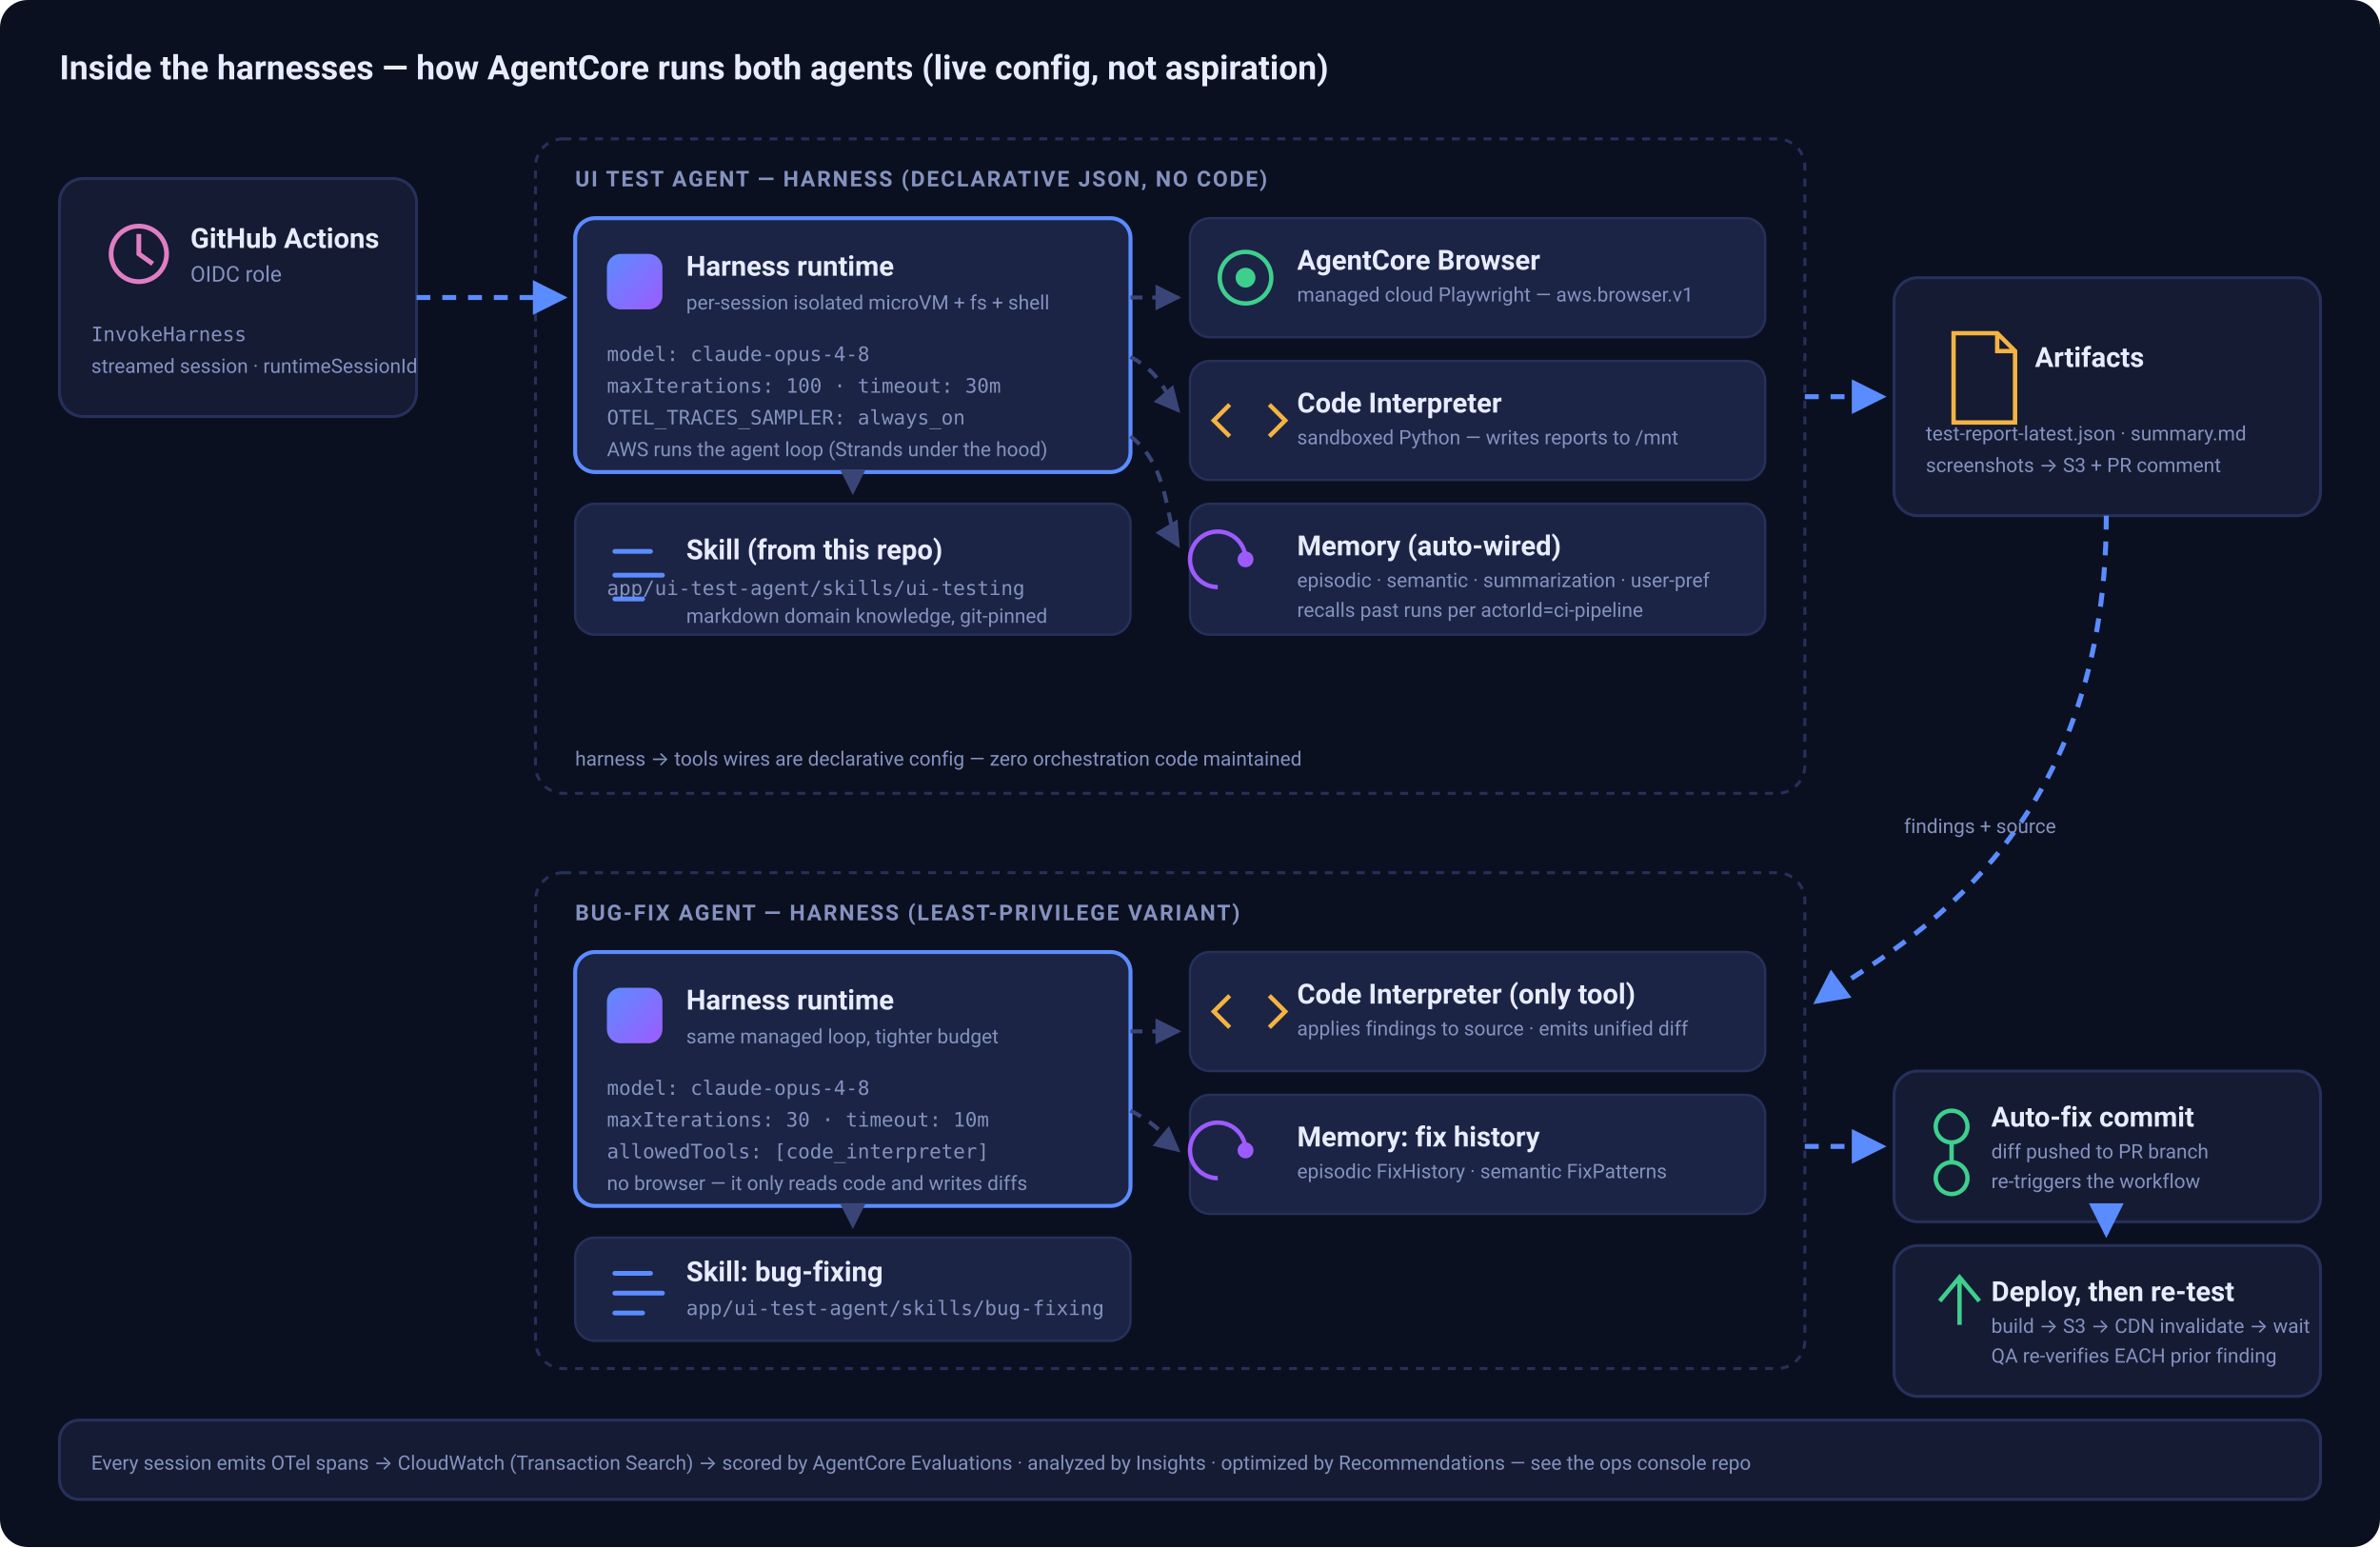
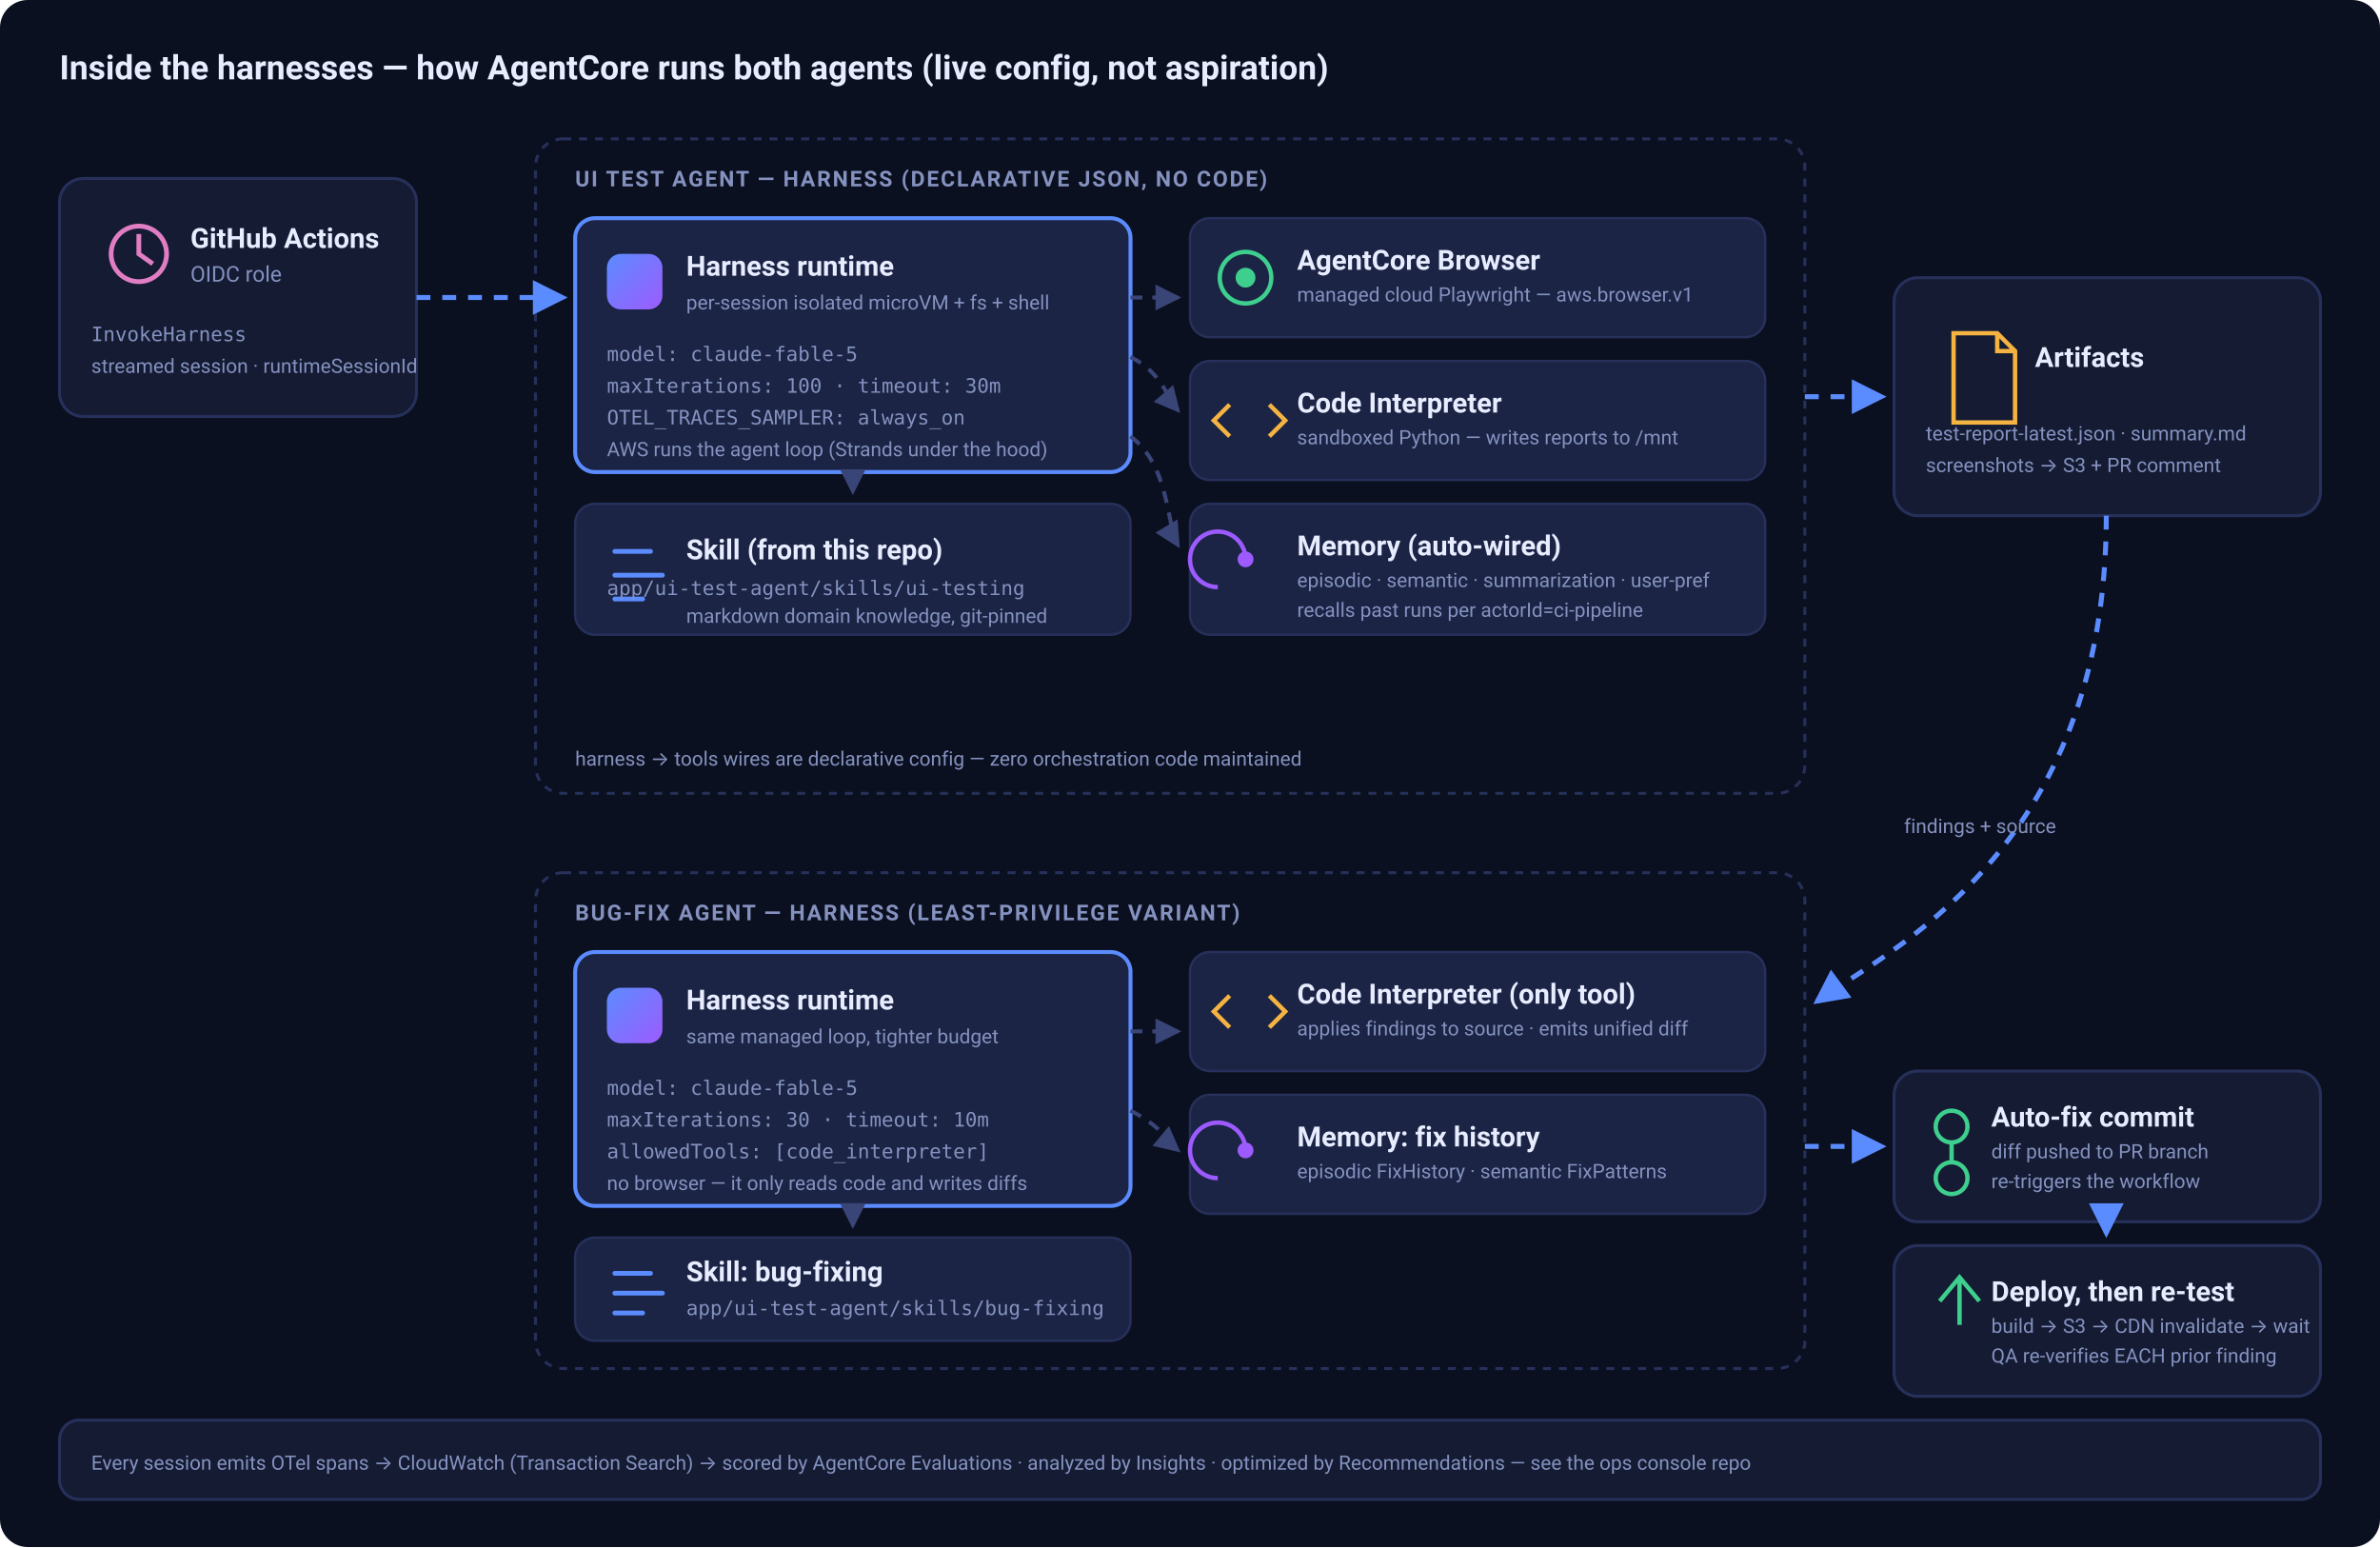
<svg xmlns="http://www.w3.org/2000/svg" viewBox="0 0 1200 780" font-family="system-ui,-apple-system,'Segoe UI',Roboto,sans-serif">
  <defs>
    <marker id="ah" viewBox="0 0 8 8" refX="7" refY="4" markerWidth="7" markerHeight="7" orient="auto">
      <path d="M0,0 L8,4 L0,8 Z" fill="#5b8cff" />
    </marker>
    <marker id="ah2" viewBox="0 0 8 8" refX="7" refY="4" markerWidth="6.5" markerHeight="6.5" orient="auto">
      <path d="M0,0 L8,4 L0,8 Z" fill="#3a4577" />
    </marker>
    <linearGradient id="logo" x1="0" y1="0" x2="1" y2="1">
      <stop offset="0" stop-color="#5b8cff" />
      <stop offset="1" stop-color="#9d5bff" />
    </linearGradient>
    <style>
      .card { fill:#141b33; stroke:#26305a; stroke-width:1.5; }
      .inner { fill:#1b2444; stroke:#26305a; stroke-width:1.2; }
      .hl { fill:#1b2444; stroke:#5b8cff; stroke-width:2; }
      .title { fill:#e7ecff; font-size:14px; font-weight:650; }
      .sub { fill:#8592c0; font-size:11px; }
      .tiny { fill:#8592c0; font-size:10px; }
      .mono { fill:#8592c0; font-size:10px; font-family:ui-monospace,Menlo,monospace; }
      .grp { fill:none; stroke:#26305a; stroke-width:1.5; stroke-dasharray:4 4; }
      .grplabel { fill:#8592c0; font-size:11px; font-weight:600; letter-spacing:.08em; }
      .wire { stroke:#5b8cff; stroke-width:2.5; fill:none; stroke-dasharray:7 6; animation:dash 1.1s linear infinite; }
      .wire2 { stroke:#3a4577; stroke-width:2; fill:none; stroke-dasharray:6 5; animation:dash 1.4s linear infinite; }
      @keyframes dash { to { stroke-dashoffset:-13; } }
      .pulse { animation:pulse 2.4s ease-in-out infinite; }
      @keyframes pulse { 0%,100% { opacity:.55; } 50% { opacity:1; } }
    </style>
  </defs>
  <rect x="0" y="0" width="1200" height="780" fill="#0b1020" rx="14" />
  <text x="30" y="40" fill="#e7ecff" font-size="17" font-weight="650">Inside the harnesses — how AgentCore runs both agents (live config, not aspiration)</text>
  <rect class="card" x="30" y="90" width="180" height="120" rx="12" />
  <circle cx="70" cy="128" r="14" fill="none" stroke="#e17ec3" stroke-width="2.4" />
  <path d="M70,118 v10 l7,5" stroke="#e17ec3" stroke-width="2.4" fill="none" />
  <text class="title" x="96" y="125">GitHub Actions</text>
  <text class="sub" x="96" y="142">OIDC role</text>
  <text class="mono" x="46" y="172">InvokeHarness</text>
  <text class="tiny" x="46" y="188">streamed session · runtimeSessionId</text>
  <rect class="grp" x="270" y="70" width="640" height="330" rx="14" />
  <text class="grplabel" x="290" y="94">UI TEST AGENT — HARNESS (DECLARATIVE JSON, NO CODE)</text>
  <rect class="hl" x="290" y="110" width="280" height="128" rx="10" />
  <rect x="306" y="128" width="28" height="28" rx="7" fill="url(#logo)" class="pulse" />
  <text class="title" x="346" y="139">Harness runtime</text>
  <text class="tiny" x="346" y="156">per-session isolated microVM + fs + shell</text>
-   <text class="mono" x="306" y="182">model: claude-opus-4-8</text>
+   <text class="mono" x="306" y="182">model: claude-fable-5</text>
  <text class="mono" x="306" y="198">maxIterations: 100 · timeout: 30m</text>
  <text class="mono" x="306" y="214">OTEL_TRACES_SAMPLER: always_on</text>
  <text class="tiny" x="306" y="230">AWS runs the agent loop (Strands under the hood)</text>
  <rect class="inner" x="600" y="110" width="290" height="60" rx="10" />
  <circle cx="628" cy="140" r="13" fill="none" stroke="#3ecf8e" stroke-width="2.2" />
  <circle cx="628" cy="140" r="5" fill="#3ecf8e" class="pulse" />
  <text class="title" x="654" y="136" font-size="13">AgentCore Browser</text>
  <text class="tiny" x="654" y="152">managed cloud Playwright — aws.browser.v1</text>
  <rect class="inner" x="600" y="182" width="290" height="60" rx="10" />
  <path d="M620,204 l-8,8 8,8 M640,204 l8,8 -8,8" stroke="#f5b342" stroke-width="2.2" fill="none" />
  <text class="title" x="654" y="208" font-size="13">Code Interpreter</text>
  <text class="tiny" x="654" y="224">sandboxed Python — writes reports to /mnt</text>
  <rect class="inner" x="600" y="254" width="290" height="66" rx="10" />
  <path d="M614,296 a14,14 0 1 1 14,-14" fill="none" stroke="#9d5bff" stroke-width="2.2" />
  <circle cx="628" cy="282" r="4" fill="#9d5bff" />
  <text class="title" x="654" y="280" font-size="13">Memory (auto-wired)</text>
  <text class="tiny" x="654" y="296">episodic · semantic · summarization · user-pref</text>
  <text class="tiny" x="654" y="311">recalls past runs per actorId=ci-pipeline</text>
  <rect class="inner" x="290" y="254" width="280" height="66" rx="10" />
  <path d="M310,278 h18 M310,290 h24 M310,302 h14" stroke="#5b8cff" stroke-width="2.4" stroke-linecap="round" />
  <text class="title" x="346" y="282" font-size="13">Skill (from this repo)</text>
  <text class="mono" x="306" y="300" font-size="9">app/ui-test-agent/skills/ui-testing</text>
  <text class="tiny" x="346" y="314">markdown domain knowledge, git-pinned</text>
  <text class="tiny" x="290" y="386">harness → tools wires are declarative config — zero orchestration code maintained</text>
  <path class="wire" d="M210,150 H284" marker-end="url(#ah)" />
  <path class="wire2" d="M570,150 H594" marker-end="url(#ah2)" />
  <path class="wire2" d="M570,180 C586,188 588,200 594,207" marker-end="url(#ah2)" />
  <path class="wire2" d="M570,220 C590,235 588,265 594,275" marker-end="url(#ah2)" />
  <path class="wire2" d="M430,238 V248" marker-end="url(#ah2)" />
  <rect class="card" x="955" y="140" width="215" height="120" rx="12" />
  <path d="M985,168 h22 l9,9 v36 h-31 Z M1007,168 v9 h9" fill="none" stroke="#f5b342" stroke-width="2.2" />
  <text class="title" x="1026" y="185">Artifacts</text>
  <text class="tiny" x="971" y="222">test-report-latest.json · summary.md</text>
  <text class="tiny" x="971" y="238">screenshots → S3 + PR comment</text>
  <path class="wire" d="M910,200 H949" marker-end="url(#ah)" />
  <rect class="grp" x="270" y="440" width="640" height="250" rx="14" />
  <text class="grplabel" x="290" y="464">BUG-FIX AGENT — HARNESS (LEAST-PRIVILEGE VARIANT)</text>
  <rect class="hl" x="290" y="480" width="280" height="128" rx="10" />
  <rect x="306" y="498" width="28" height="28" rx="7" fill="url(#logo)" class="pulse" />
  <text class="title" x="346" y="509">Harness runtime</text>
  <text class="tiny" x="346" y="526">same managed loop, tighter budget</text>
-   <text class="mono" x="306" y="552">model: claude-opus-4-8</text>
+   <text class="mono" x="306" y="552">model: claude-fable-5</text>
  <text class="mono" x="306" y="568">maxIterations: 30 · timeout: 10m</text>
  <text class="mono" x="306" y="584">allowedTools: [code_interpreter]</text>
  <text class="tiny" x="306" y="600">no browser — it only reads code and writes diffs</text>
  <rect class="inner" x="600" y="480" width="290" height="60" rx="10" />
  <path d="M620,502 l-8,8 8,8 M640,502 l8,8 -8,8" stroke="#f5b342" stroke-width="2.2" fill="none" />
  <text class="title" x="654" y="506" font-size="13">Code Interpreter (only tool)</text>
  <text class="tiny" x="654" y="522">applies findings to source · emits unified diff</text>
  <rect class="inner" x="600" y="552" width="290" height="60" rx="10" />
  <path d="M614,594 a14,14 0 1 1 14,-14" fill="none" stroke="#9d5bff" stroke-width="2.2" />
  <circle cx="628" cy="580" r="4" fill="#9d5bff" />
  <text class="title" x="654" y="578" font-size="13">Memory: fix history</text>
  <text class="tiny" x="654" y="594">episodic FixHistory · semantic FixPatterns</text>
  <rect class="inner" x="290" y="624" width="280" height="52" rx="10" />
  <path d="M310,642 h18 M310,652 h24 M310,662 h14" stroke="#5b8cff" stroke-width="2.4" stroke-linecap="round" />
  <text class="title" x="346" y="646" font-size="13">Skill: bug-fixing</text>
  <text class="mono" x="346" y="663" font-size="9">app/ui-test-agent/skills/bug-fixing</text>
  <path class="wire2" d="M570,520 H594" marker-end="url(#ah2)" />
  <path class="wire2" d="M570,560 C586,568 588,575 594,580" marker-end="url(#ah2)" />
  <path class="wire2" d="M430,608 V618" marker-end="url(#ah2)" />
  <path class="wire" d="M1062,260 C1062,430 950,480 916,505" marker-end="url(#ah)" />
  <text class="tiny" x="960" y="420">findings + source</text>
  <rect class="card" x="955" y="540" width="215" height="76" rx="12" />
  <circle cx="984" cy="568" r="8" fill="none" stroke="#3ecf8e" stroke-width="2.2" />
  <circle cx="984" cy="594" r="8" fill="none" stroke="#3ecf8e" stroke-width="2.2" />
  <path d="M984,576 v10" stroke="#3ecf8e" stroke-width="2.2" />
  <text class="title" x="1004" y="568" font-size="13">Auto-fix commit</text>
  <text class="tiny" x="1004" y="584">diff pushed to PR branch</text>
  <text class="tiny" x="1004" y="599">re-triggers the workflow</text>
  <path class="wire" d="M910,578 H949" marker-end="url(#ah)" />
  <rect class="card" x="955" y="628" width="215" height="76" rx="12" stroke="#3ecf8e" />
  <path d="M978,656 l10,-12 10,12 M988,644 v24" stroke="#3ecf8e" stroke-width="2.2" fill="none" />
  <text class="title" x="1004" y="656" font-size="13">Deploy, then re-test</text>
  <text class="tiny" x="1004" y="672">build → S3 → CDN invalidate → wait</text>
  <text class="tiny" x="1004" y="687">QA re-verifies EACH prior finding</text>
  <path class="wire" d="M1062,616 V622" marker-end="url(#ah)" />
  <rect class="card" x="30" y="716" width="1140" height="40" rx="10" />
  <text class="tiny" x="46" y="741">Every session emits OTel spans → CloudWatch (Transaction Search) → scored by AgentCore Evaluations · analyzed by Insights · optimized by Recommendations — see the ops console repo</text>
</svg>
